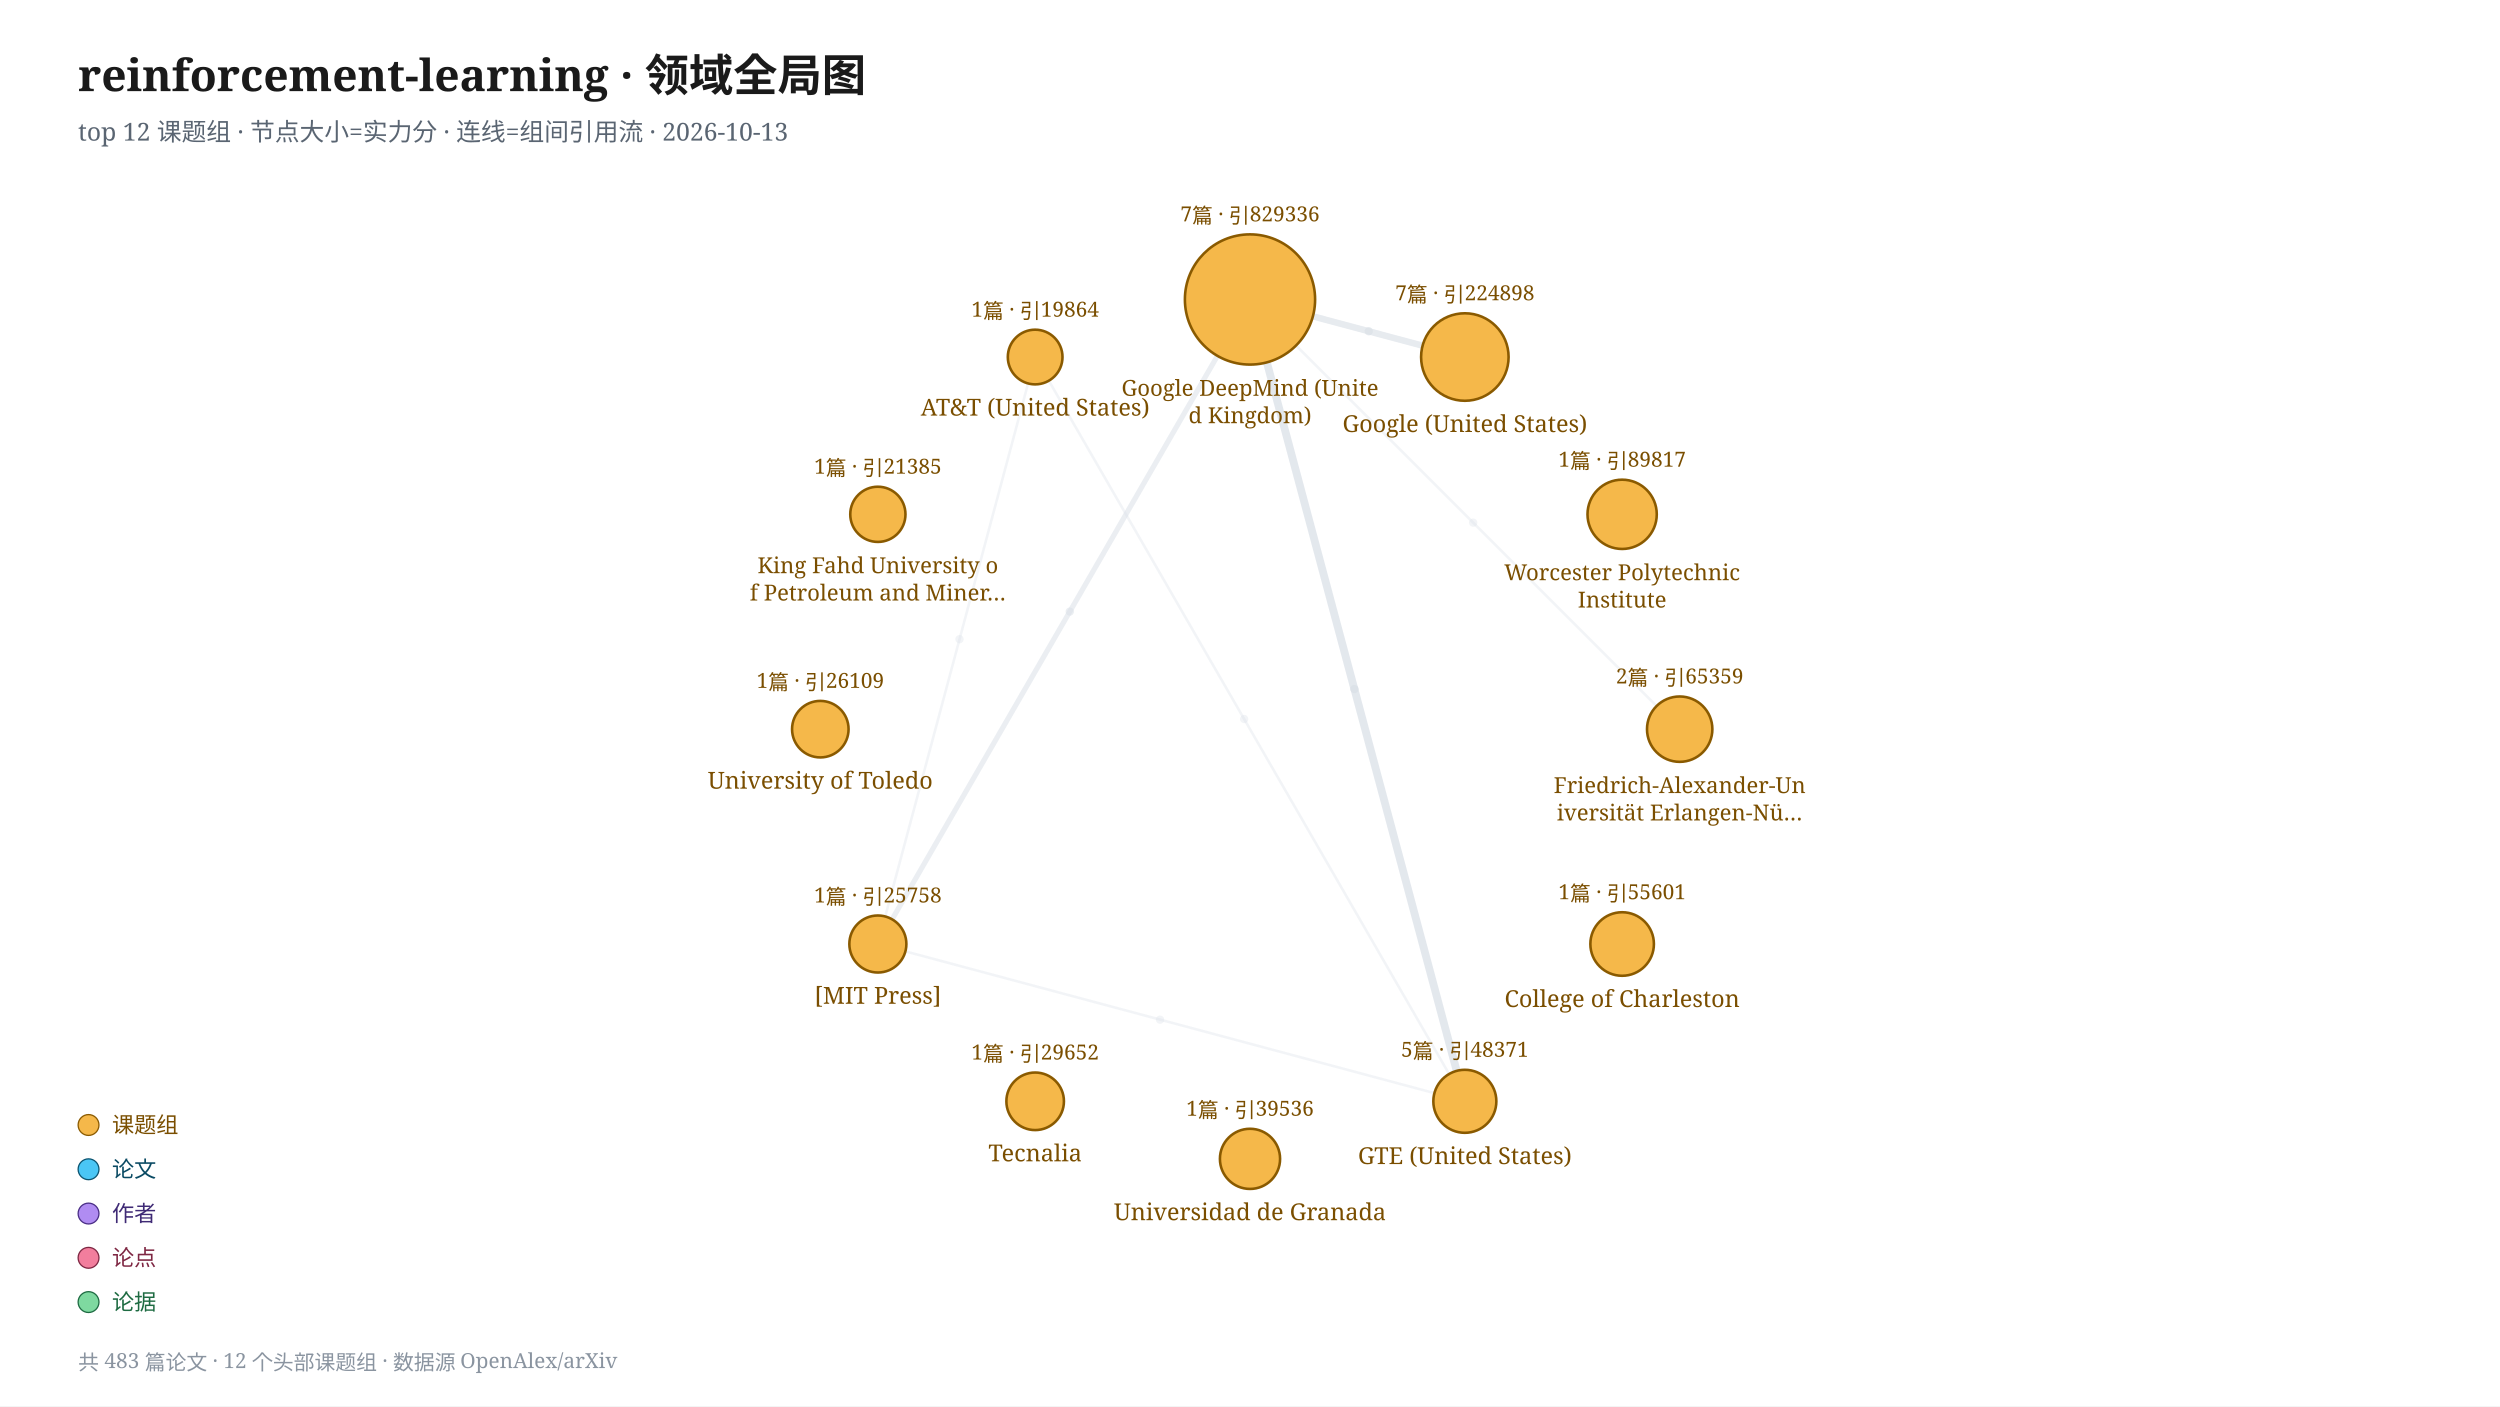
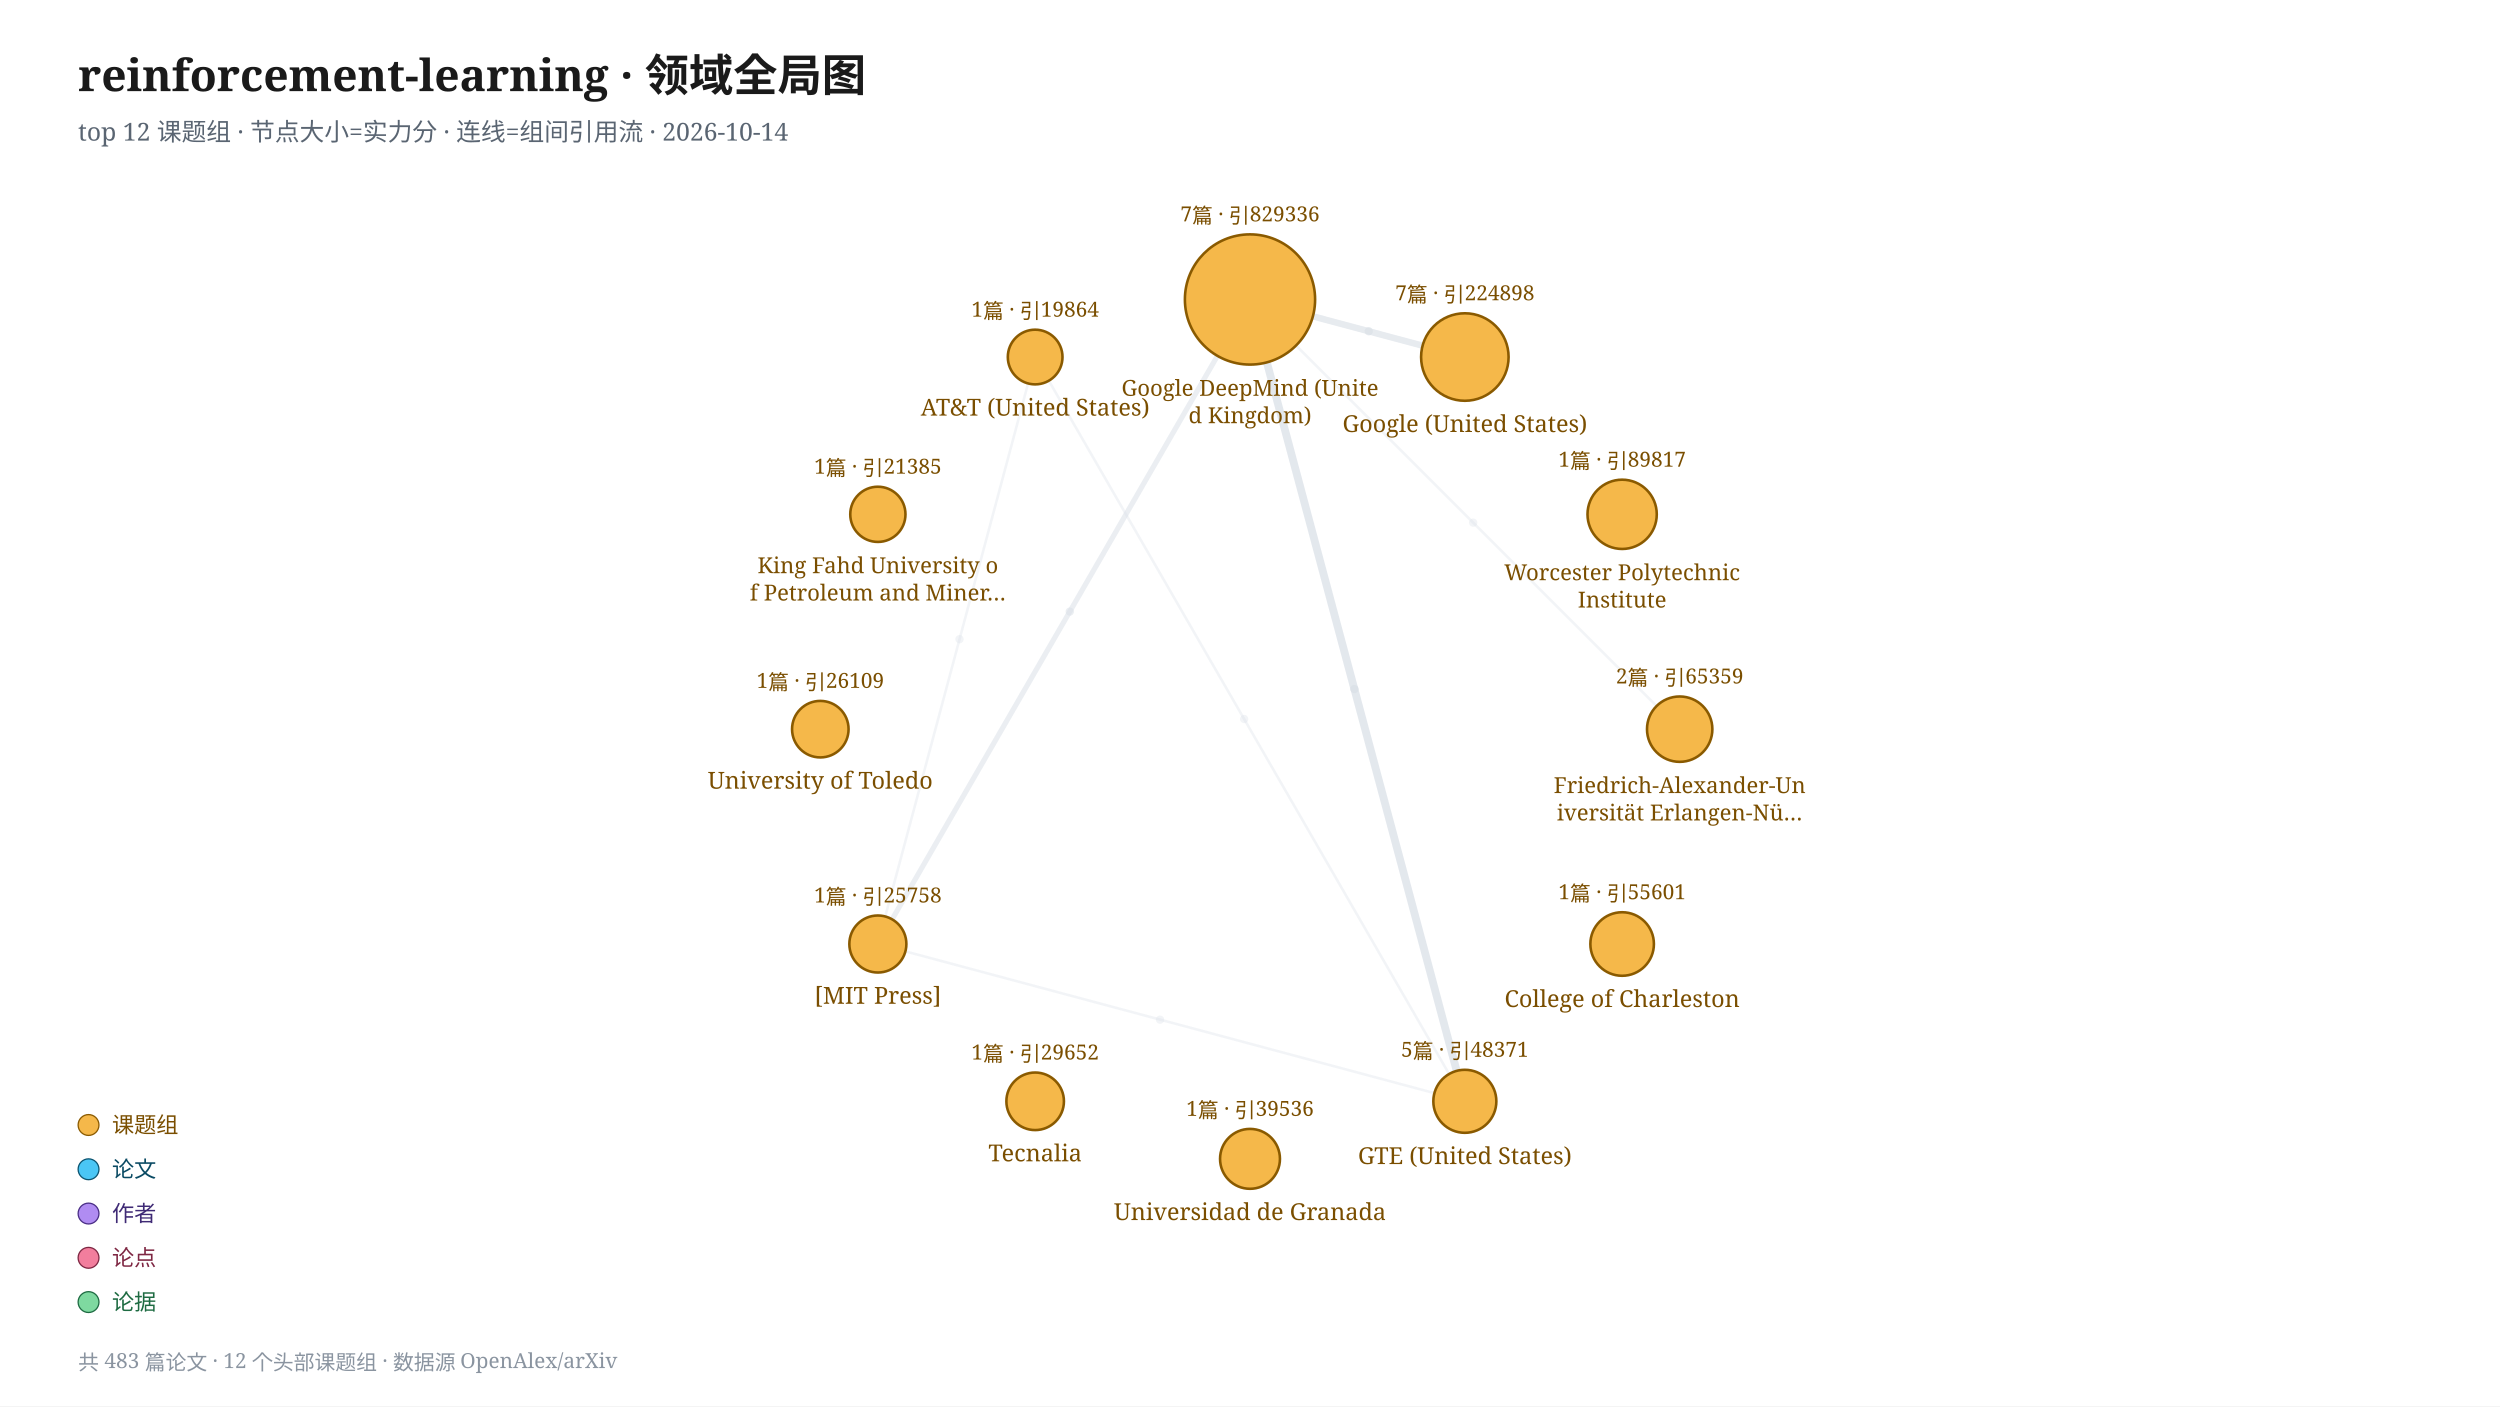
<svg xmlns="http://www.w3.org/2000/svg" width="1920" height="1080" viewBox="0 0 1920 1080">
  <defs>
    <filter id="glow">
      <feGaussianBlur stdDeviation="9" result="b" />
      <feMerge>
        <feMergeNode in="b" />
        <feMergeNode in="SourceGraphic" />
      </feMerge>
    </filter>
    <filter id="soft">
      <feGaussianBlur stdDeviation="4" result="b" />
      <feMerge>
        <feMergeNode in="b" />
        <feMergeNode in="SourceGraphic" />
      </feMerge>
    </filter>
  </defs>
  <rect width="1920" height="1080" fill="#FFFFFF" />
  <text x="60" y="70" fill="#1A1A1A" font-family="Georgia, 'Songti SC', serif" font-size="34" font-weight="bold">reinforcement-learning · 领域全局图</text>
-   <text x="60" y="108" fill="#5A6572" font-family="Georgia, serif" font-size="19">top 12 课题组 · 节点大小=实力分 · 连线=组间引用流 · 2026-10-13</text>
+   <text x="60" y="108" fill="#5A6572" font-family="Georgia, serif" font-size="19">top 12 课题组 · 节点大小=实力分 · 连线=组间引用流 · 2026-10-14</text>
  <line x1="960.0" y1="230.0" x2="674.2" y2="725.0" stroke="#DAE0E7" stroke-width="4.0" opacity="0.55" />
  <circle cx="821.6" cy="469.7" r="3.2" fill="#DAE0E7" opacity="0.55" />
  <line x1="960.0" y1="230.0" x2="1125.0" y2="845.8" stroke="#DAE0E7" stroke-width="6.0" opacity="0.75" />
  <circle cx="1040.2" cy="529.2" r="3.2" fill="#DAE0E7" opacity="0.75" />
  <line x1="674.2" y1="725.0" x2="1125.0" y2="845.8" stroke="#DAE0E7" stroke-width="2.0" opacity="0.35" />
  <circle cx="890.9" cy="783.1" r="3.2" fill="#DAE0E7" opacity="0.35" />
  <line x1="1290.0" y1="560.0" x2="960.0" y2="230.0" stroke="#DAE0E7" stroke-width="2.0" opacity="0.35" />
  <circle cx="1131.4" cy="401.4" r="3.2" fill="#DAE0E7" opacity="0.35" />
  <line x1="1125.0" y1="274.2" x2="960.0" y2="230.0" stroke="#DAE0E7" stroke-width="5.0" opacity="0.65" />
  <circle cx="1051.2" cy="254.4" r="3.2" fill="#DAE0E7" opacity="0.65" />
  <line x1="795.0" y1="274.2" x2="1125.0" y2="845.8" stroke="#DAE0E7" stroke-width="2.0" opacity="0.35" />
  <circle cx="955.5" cy="552.2" r="3.2" fill="#DAE0E7" opacity="0.35" />
  <line x1="795.0" y1="274.2" x2="674.2" y2="725.0" stroke="#DAE0E7" stroke-width="2.0" opacity="0.35" />
  <circle cx="736.9" cy="490.9" r="3.2" fill="#DAE0E7" opacity="0.35" />
  <circle cx="960.0" cy="230.0" r="50.0" fill="#F5B84A" stroke="#8A5A00" stroke-width="2" opacity="1.0" />
  <text x="960.0" y="304.0" text-anchor="middle" fill="#7A4E00" font-family="Georgia, serif" font-size="17" opacity="1.0">Google DeepMind (Unite</text>
  <text x="960.0" y="325.0" text-anchor="middle" fill="#7A4E00" font-family="Georgia, serif" font-size="17" opacity="1.0">d Kingdom)</text>
  <text x="960.0" y="170.0" text-anchor="middle" fill="#7A4E00" font-family="Georgia, serif" font-size="16" opacity="1.0">7篇 · 引829336</text>
  <circle cx="1125.0" cy="274.2" r="33.6" fill="#F5B84A" stroke="#8A5A00" stroke-width="2" opacity="1.0" />
  <text x="1125.0" y="331.8" text-anchor="middle" fill="#7A4E00" font-family="Georgia, serif" font-size="18" opacity="1.0">Google (United States)</text>
  <text x="1125.0" y="230.6" text-anchor="middle" fill="#7A4E00" font-family="Georgia, serif" font-size="16" opacity="1.0">7篇 · 引224898</text>
  <circle cx="1245.8" cy="395.0" r="26.6" fill="#F5B84A" stroke="#8A5A00" stroke-width="2" opacity="1.0" />
  <text x="1245.8" y="445.6" text-anchor="middle" fill="#7A4E00" font-family="Georgia, serif" font-size="17" opacity="1.0">Worcester Polytechnic </text>
  <text x="1245.8" y="466.6" text-anchor="middle" fill="#7A4E00" font-family="Georgia, serif" font-size="17" opacity="1.0">Institute</text>
  <text x="1245.8" y="358.4" text-anchor="middle" fill="#7A4E00" font-family="Georgia, serif" font-size="16" opacity="1.0">1篇 · 引89817</text>
  <circle cx="1290.0" cy="560.0" r="25.1" fill="#F5B84A" stroke="#8A5A00" stroke-width="2" opacity="1.0" />
  <text x="1290.0" y="609.1" text-anchor="middle" fill="#7A4E00" font-family="Georgia, serif" font-size="17" opacity="1.0">Friedrich-Alexander-Un</text>
  <text x="1290.0" y="630.1" text-anchor="middle" fill="#7A4E00" font-family="Georgia, serif" font-size="17" opacity="1.0">iversität Erlangen-Nü…</text>
  <text x="1290.0" y="524.9" text-anchor="middle" fill="#7A4E00" font-family="Georgia, serif" font-size="16" opacity="1.0">2篇 · 引65359</text>
  <circle cx="1245.8" cy="725.0" r="24.4" fill="#F5B84A" stroke="#8A5A00" stroke-width="2" opacity="1.0" />
  <text x="1245.8" y="773.4" text-anchor="middle" fill="#7A4E00" font-family="Georgia, serif" font-size="18" opacity="1.0">College of Charleston</text>
  <text x="1245.8" y="690.6" text-anchor="middle" fill="#7A4E00" font-family="Georgia, serif" font-size="16" opacity="1.0">1篇 · 引55601</text>
  <circle cx="1125.0" cy="845.8" r="24.2" fill="#F5B84A" stroke="#8A5A00" stroke-width="2" opacity="1.0" />
  <text x="1125.0" y="894.0" text-anchor="middle" fill="#7A4E00" font-family="Georgia, serif" font-size="18" opacity="1.0">GTE (United States)</text>
  <text x="1125.0" y="811.6" text-anchor="middle" fill="#7A4E00" font-family="Georgia, serif" font-size="16" opacity="1.0">5篇 · 引48371</text>
-   <circle cx="960.0" cy="890.0" r="23.1" fill="#F5B84A" stroke="#8A5A00" stroke-width="2" opacity="1.0" />
-   <text x="960.0" y="937.1" text-anchor="middle" fill="#7A4E00" font-family="Georgia, serif" font-size="18" opacity="1.0">Universidad de Granada</text>
-   <text x="960.0" y="856.9" text-anchor="middle" fill="#7A4E00" font-family="Georgia, serif" font-size="16" opacity="1.0">1篇 · 引39536</text>
+   <circle cx="960.0" cy="890.0" r="23.0" fill="#F5B84A" stroke="#8A5A00" stroke-width="2" opacity="1.0" />
+   <text x="960.0" y="937.0" text-anchor="middle" fill="#7A4E00" font-family="Georgia, serif" font-size="18" opacity="1.0">Universidad de Granada</text>
+   <text x="960.0" y="857.0" text-anchor="middle" fill="#7A4E00" font-family="Georgia, serif" font-size="16" opacity="1.0">1篇 · 引39536</text>
  <circle cx="795.0" cy="845.8" r="22.1" fill="#F5B84A" stroke="#8A5A00" stroke-width="2" opacity="1.0" />
  <text x="795.0" y="891.9" text-anchor="middle" fill="#7A4E00" font-family="Georgia, serif" font-size="18" opacity="1.0">Tecnalia</text>
  <text x="795.0" y="813.7" text-anchor="middle" fill="#7A4E00" font-family="Georgia, serif" font-size="16" opacity="1.0">1篇 · 引29652</text>
  <circle cx="674.2" cy="725.0" r="21.9" fill="#F5B84A" stroke="#8A5A00" stroke-width="2" opacity="1.0" />
  <text x="674.2" y="770.9" text-anchor="middle" fill="#7A4E00" font-family="Georgia, serif" font-size="18" opacity="1.0">[MIT Press]</text>
  <text x="674.2" y="693.1" text-anchor="middle" fill="#7A4E00" font-family="Georgia, serif" font-size="16" opacity="1.0">1篇 · 引25758</text>
  <circle cx="630.0" cy="560.0" r="21.7" fill="#F5B84A" stroke="#8A5A00" stroke-width="2" opacity="1.0" />
  <text x="630.0" y="605.7" text-anchor="middle" fill="#7A4E00" font-family="Georgia, serif" font-size="18" opacity="1.0">University of Toledo</text>
  <text x="630.0" y="528.3" text-anchor="middle" fill="#7A4E00" font-family="Georgia, serif" font-size="16" opacity="1.0">1篇 · 引26109</text>
  <circle cx="674.2" cy="395.0" r="21.2" fill="#F5B84A" stroke="#8A5A00" stroke-width="2" opacity="1.0" />
  <text x="674.2" y="440.2" text-anchor="middle" fill="#7A4E00" font-family="Georgia, serif" font-size="17" opacity="1.0">King Fahd University o</text>
  <text x="674.2" y="461.2" text-anchor="middle" fill="#7A4E00" font-family="Georgia, serif" font-size="17" opacity="1.0">f Petroleum and Miner…</text>
  <text x="674.2" y="363.8" text-anchor="middle" fill="#7A4E00" font-family="Georgia, serif" font-size="16" opacity="1.0">1篇 · 引21385</text>
  <circle cx="795.0" cy="274.2" r="21.0" fill="#F5B84A" stroke="#8A5A00" stroke-width="2" opacity="1.0" />
  <text x="795.0" y="319.2" text-anchor="middle" fill="#7A4E00" font-family="Georgia, serif" font-size="18" opacity="1.0">AT&amp;T (United States)</text>
  <text x="795.0" y="243.2" text-anchor="middle" fill="#7A4E00" font-family="Georgia, serif" font-size="16" opacity="1.0">1篇 · 引19864</text>
  <circle cx="68" cy="864" r="8" fill="#F5B84A" stroke="#8A5A00" />
  <text x="86" y="870" fill="#7A4E00" font-family="Georgia, serif" font-size="17">课题组</text>
  <circle cx="68" cy="898" r="8" fill="#4AC6F5" stroke="#0B5470" />
  <text x="86" y="904" fill="#0A4A63" font-family="Georgia, serif" font-size="17">论文</text>
  <circle cx="68" cy="932" r="8" fill="#B08CF2" stroke="#4A2E86" />
  <text x="86" y="938" fill="#3F2A75" font-family="Georgia, serif" font-size="17">作者</text>
  <circle cx="68" cy="966" r="8" fill="#F27E9D" stroke="#7E2743" />
  <text x="86" y="972" fill="#7E2743" font-family="Georgia, serif" font-size="17">论点</text>
  <circle cx="68" cy="1000" r="8" fill="#7ED9A0" stroke="#1E6B42" />
  <text x="86" y="1006" fill="#1E6B42" font-family="Georgia, serif" font-size="17">论据</text>
  <text x="60" y="1052" fill="#8A94A0" font-family="Georgia, serif" font-size="16">共 483 篇论文 · 12 个头部课题组 · 数据源 OpenAlex/arXiv</text>
</svg>
